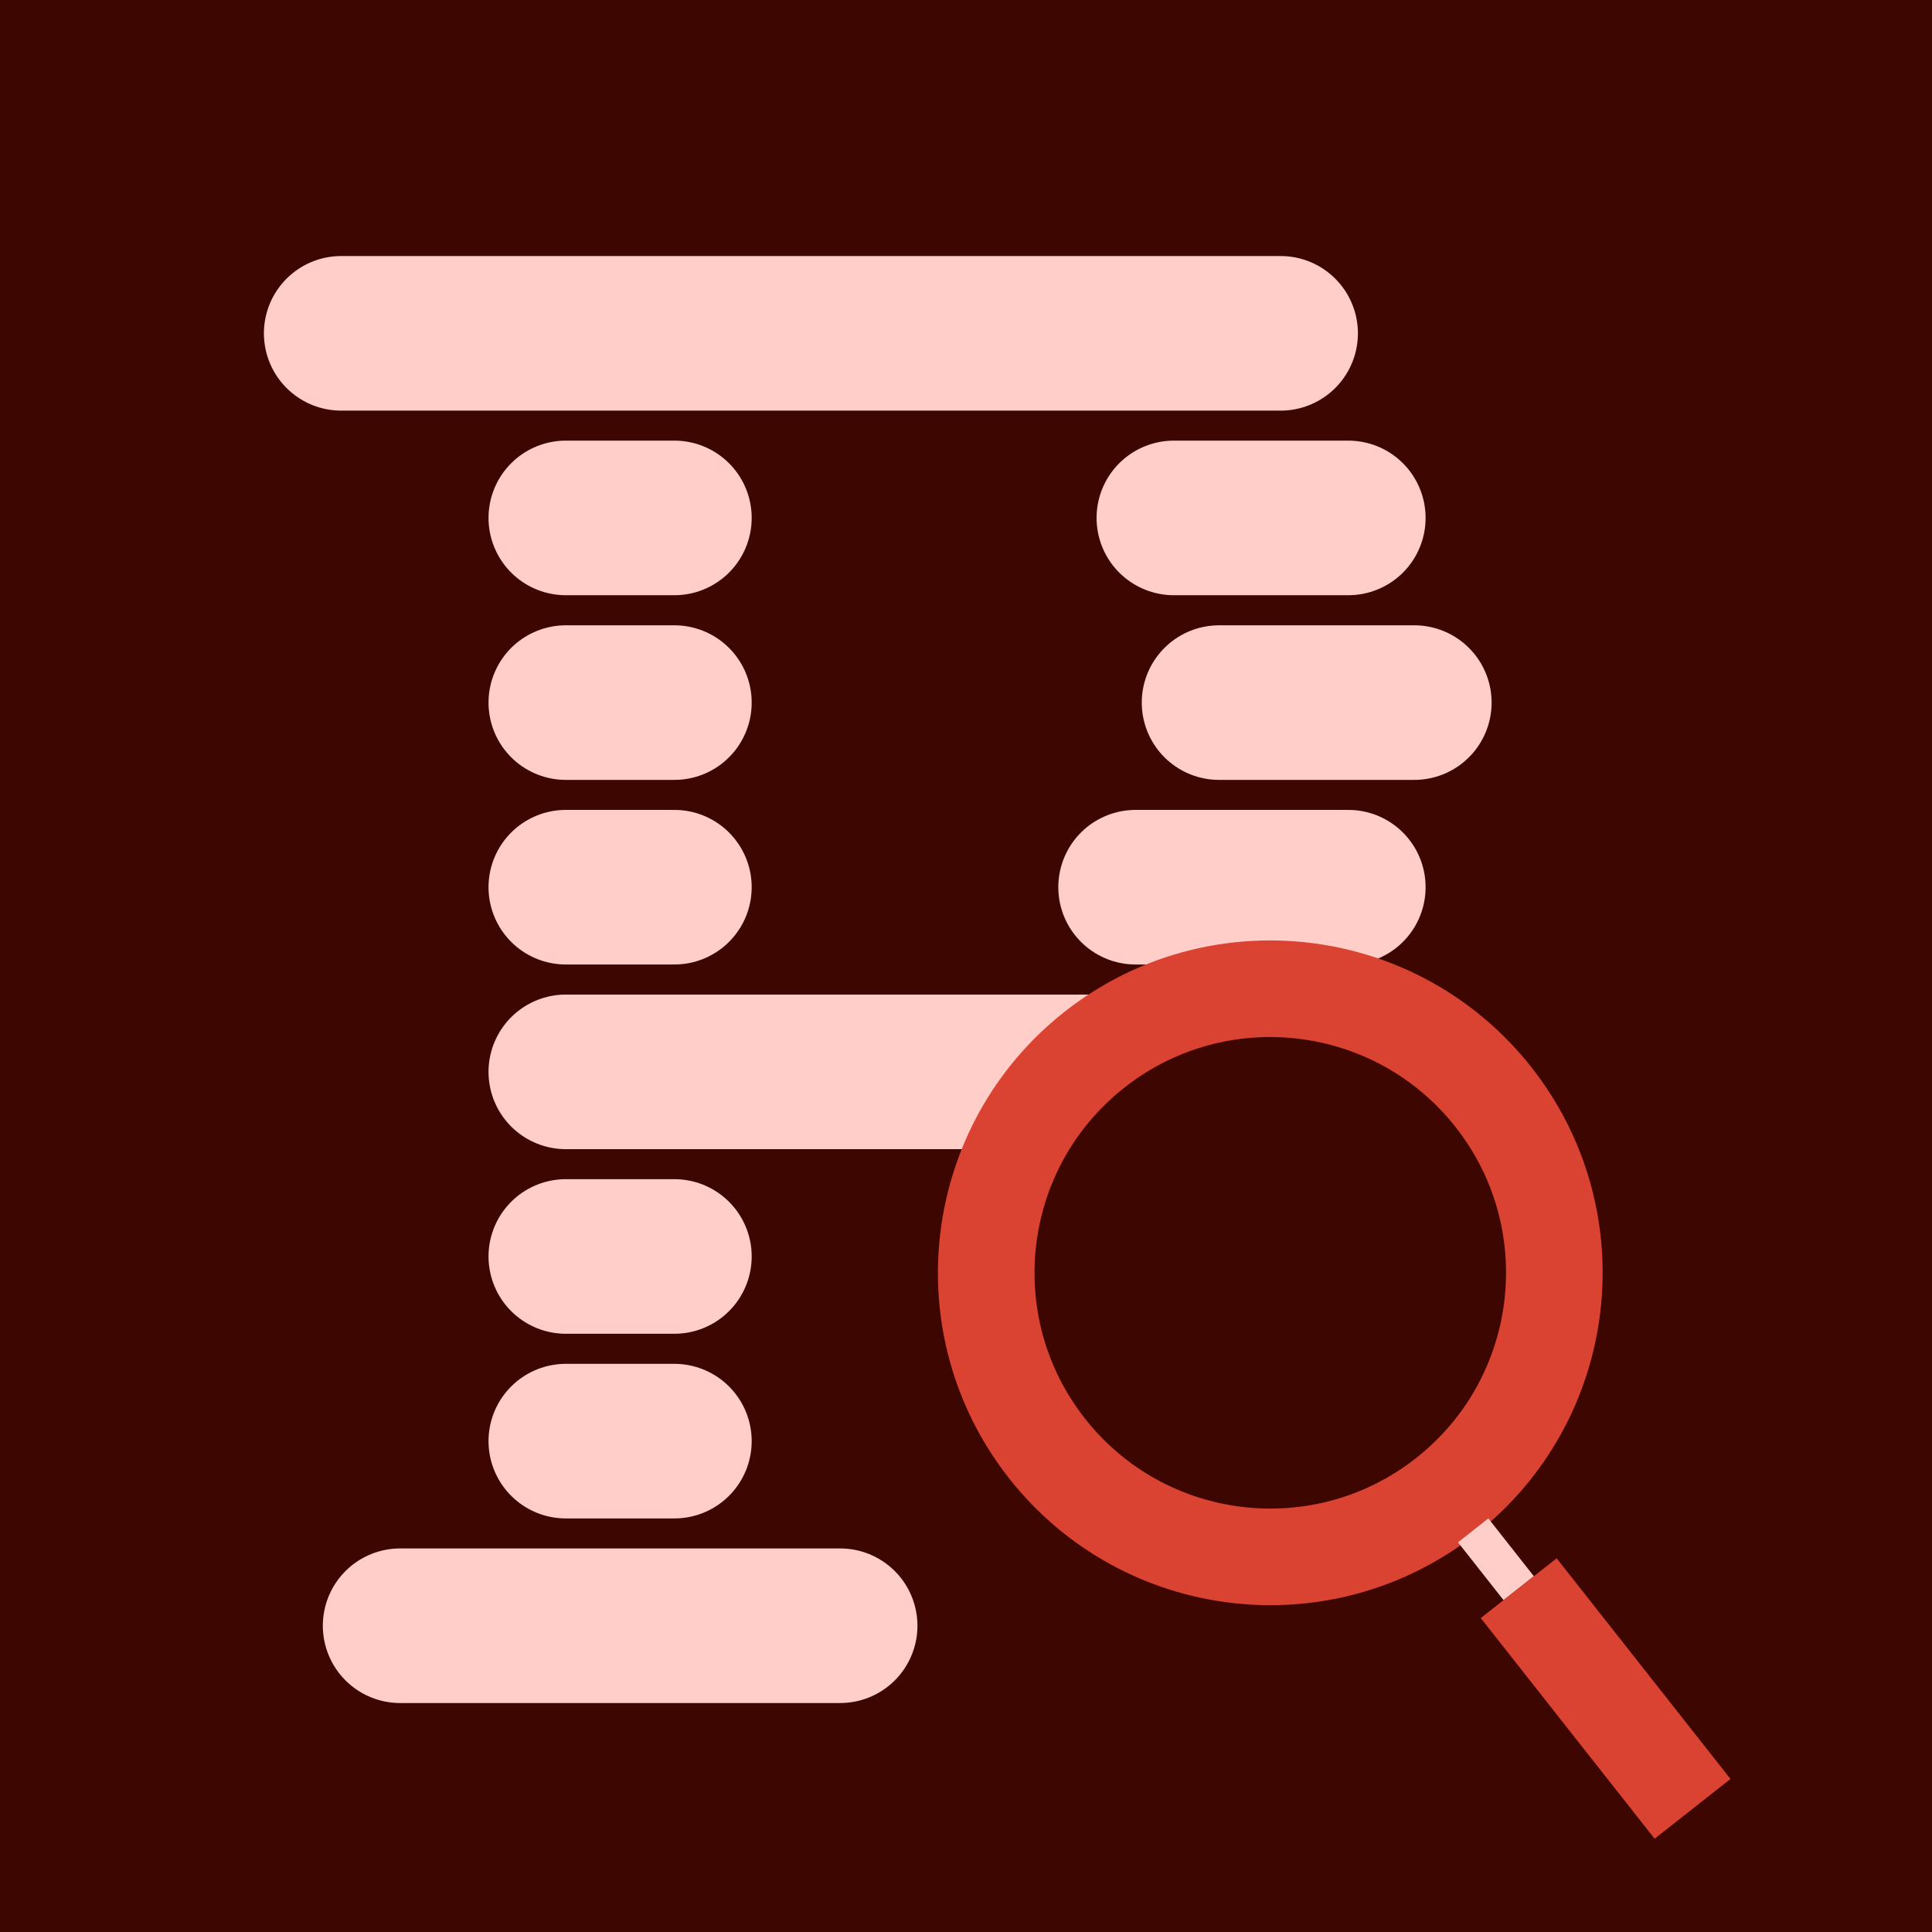
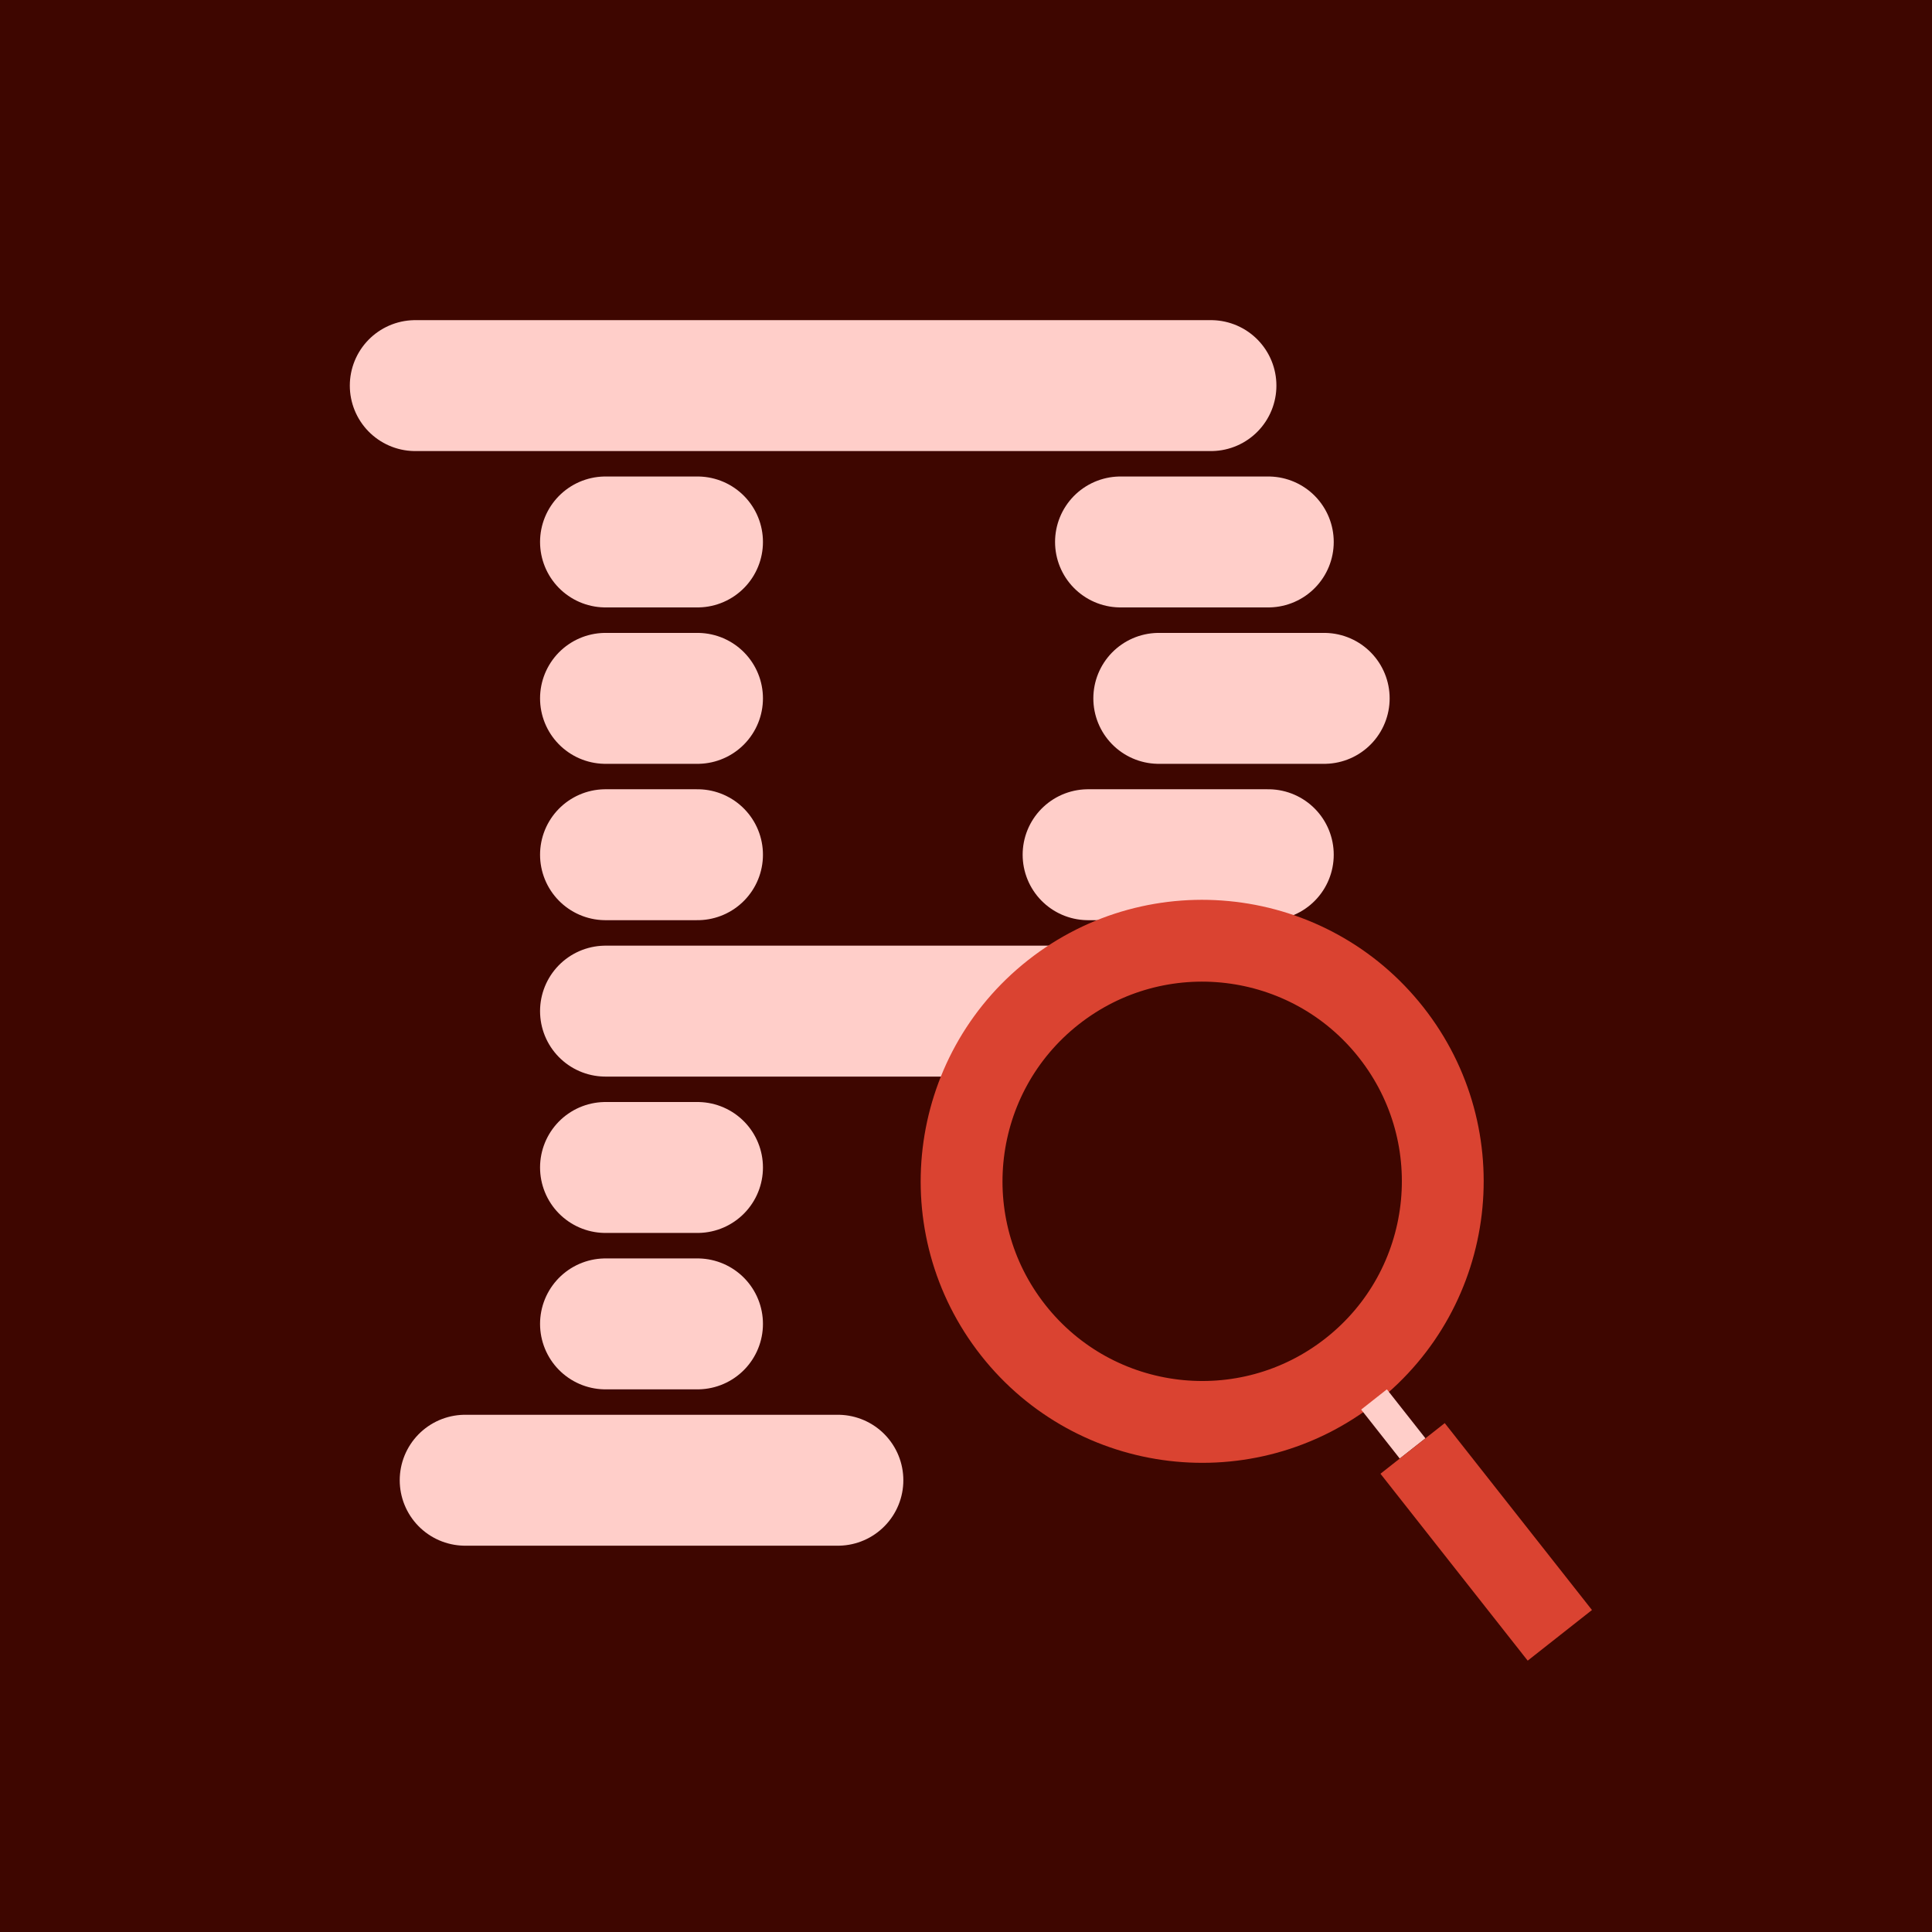
- <svg xmlns="http://www.w3.org/2000/svg" id="svg8" version="1.1" viewBox="0 0 26.458 26.458" height="100" width="100">
+ <svg xmlns="http://www.w3.org/2000/svg" width="100" height="100" viewBox="0 0 26.458 26.458" version="1.1" id="svg8">
  <defs id="defs2" />
  <g id="layer1">
-     <rect y="0" x="0" height="26.458" width="26.458" id="bg" style="color:#000000;overflow:visible;fill:#3e0600;stroke:none;stroke-width:0.529;stroke-linecap:butt;stroke-miterlimit:4;stroke-dasharray:none;stroke-opacity:1;fill-opacity:1" />
-     <g style="stroke:#ffcec9;stroke-opacity:1" transform="translate(2.944548,-0.01821372)" id="initial">
-       <path style="color:#000000;overflow:visible;fill:none;stroke:#ffcec9;stroke-width:2.117;stroke-linecap:round;stroke-miterlimit:4;stroke-dasharray:none;stroke-opacity:1" d="M 1.728,4.583 H 14.593" id="p1" />
-       <path style="color:#000000;overflow:visible;fill:none;stroke:#ffcec9;stroke-width:2.117;stroke-linecap:round;stroke-miterlimit:4;stroke-dasharray:none;stroke-opacity:1" d="M 4.804,14.697 H 13.874" id="p5" />
-       <path style="color:#000000;overflow:visible;fill:none;stroke:#ffcec9;stroke-width:2.117;stroke-linecap:round;stroke-miterlimit:4;stroke-dasharray:none;stroke-opacity:1" d="M 4.804,7.111 H 6.291" id="p2-1" />
-       <path style="color:#000000;overflow:visible;fill:none;stroke:#ffcec9;stroke-width:2.117;stroke-linecap:round;stroke-miterlimit:4;stroke-dasharray:none;stroke-opacity:1" d="M 13.131,7.111 H 15.52" id="p2-2" />
-       <path id="p3-1" d="M 4.804,9.64 H 6.291" style="color:#000000;overflow:visible;fill:none;stroke:#ffcec9;stroke-width:2.117;stroke-linecap:round;stroke-miterlimit:4;stroke-dasharray:none;stroke-opacity:1" />
-       <path style="color:#000000;overflow:visible;fill:none;stroke:#ffcec9;stroke-width:2.117;stroke-linecap:round;stroke-miterlimit:4;stroke-dasharray:none;stroke-opacity:1" d="M 13.75,9.64 H 16.424" id="p3-2" />
-       <path id="p4-1" d="M 4.804,12.168 H 6.291" style="color:#000000;overflow:visible;fill:none;stroke:#ffcec9;stroke-width:2.117;stroke-linecap:round;stroke-miterlimit:4;stroke-dasharray:none;stroke-opacity:1" />
-       <path style="color:#000000;overflow:visible;fill:none;stroke:#ffcec9;stroke-width:2.117;stroke-linecap:round;stroke-miterlimit:4;stroke-dasharray:none;stroke-opacity:1" d="M 12.607,12.168 H 15.52" id="p4-2" />
-       <path id="p6" d="M 4.804,17.225 H 6.291" style="color:#000000;overflow:visible;fill:none;stroke:#ffcec9;stroke-width:2.117;stroke-linecap:round;stroke-miterlimit:4;stroke-dasharray:none;stroke-opacity:1" />
-       <path id="p7" d="M 4.804,19.754 H 6.291" style="color:#000000;overflow:visible;fill:none;stroke:#ffcec9;stroke-width:2.117;stroke-linecap:round;stroke-miterlimit:4;stroke-dasharray:none;stroke-opacity:1" />
-       <path id="p8" d="M 2.535,22.282 H 8.561" style="color:#000000;overflow:visible;fill:none;stroke:#ffcec9;stroke-width:2.117;stroke-linecap:round;stroke-miterlimit:4;stroke-dasharray:none;stroke-opacity:1" />
+     <rect style="color:#000000;overflow:visible;fill:#3e0600;stroke:none;stroke-width:0.529;stroke-linecap:butt;stroke-miterlimit:4;stroke-dasharray:none;stroke-opacity:1;fill-opacity:1" id="bg" width="26.458" height="26.458" x="0" y="0" />
+     <g id="initial" transform="matrix(0.8469697,0,0,0.8469697,4.223524,1.399082)" style="stroke:#ffcec9;stroke-opacity:1">
+       <path id="p1" d="M 1.728,4.583 H 14.593" style="color:#000000;overflow:visible;fill:none;stroke:#ffcec9;stroke-width:2.117;stroke-linecap:round;stroke-miterlimit:4;stroke-dasharray:none;stroke-opacity:1" />
+       <path id="p5" d="M 4.804,14.697 H 13.874" style="color:#000000;overflow:visible;fill:none;stroke:#ffcec9;stroke-width:2.117;stroke-linecap:round;stroke-miterlimit:4;stroke-dasharray:none;stroke-opacity:1" />
+       <path id="p2-1" d="M 4.804,7.111 H 6.291" style="color:#000000;overflow:visible;fill:none;stroke:#ffcec9;stroke-width:2.117;stroke-linecap:round;stroke-miterlimit:4;stroke-dasharray:none;stroke-opacity:1" />
+       <path id="p2-2" d="M 13.131,7.111 H 15.52" style="color:#000000;overflow:visible;fill:none;stroke:#ffcec9;stroke-width:2.117;stroke-linecap:round;stroke-miterlimit:4;stroke-dasharray:none;stroke-opacity:1" />
+       <path style="color:#000000;overflow:visible;fill:none;stroke:#ffcec9;stroke-width:2.117;stroke-linecap:round;stroke-miterlimit:4;stroke-dasharray:none;stroke-opacity:1" d="M 4.804,9.64 H 6.291" id="p3-1" />
+       <path id="p3-2" d="M 13.75,9.64 H 16.424" style="color:#000000;overflow:visible;fill:none;stroke:#ffcec9;stroke-width:2.117;stroke-linecap:round;stroke-miterlimit:4;stroke-dasharray:none;stroke-opacity:1" />
+       <path style="color:#000000;overflow:visible;fill:none;stroke:#ffcec9;stroke-width:2.117;stroke-linecap:round;stroke-miterlimit:4;stroke-dasharray:none;stroke-opacity:1" d="M 4.804,12.168 H 6.291" id="p4-1" />
+       <path id="p4-2" d="M 12.607,12.168 H 15.52" style="color:#000000;overflow:visible;fill:none;stroke:#ffcec9;stroke-width:2.117;stroke-linecap:round;stroke-miterlimit:4;stroke-dasharray:none;stroke-opacity:1" />
+       <path style="color:#000000;overflow:visible;fill:none;stroke:#ffcec9;stroke-width:2.117;stroke-linecap:round;stroke-miterlimit:4;stroke-dasharray:none;stroke-opacity:1" d="M 4.804,17.225 H 6.291" id="p6" />
+       <path style="color:#000000;overflow:visible;fill:none;stroke:#ffcec9;stroke-width:2.117;stroke-linecap:round;stroke-miterlimit:4;stroke-dasharray:none;stroke-opacity:1" d="M 4.804,19.754 H 6.291" id="p7" />
+       <path style="color:#000000;overflow:visible;fill:none;stroke:#ffcec9;stroke-width:2.117;stroke-linecap:round;stroke-miterlimit:4;stroke-dasharray:none;stroke-opacity:1" d="M 2.535,22.282 H 8.561" id="p8" />
    </g>
-     <g transform="rotate(-38.22982,15.41605,19.81863)" id="search">
-       <circle transform="rotate(38.22982)" r="3.374" cy="3.641" cx="26.354" id="lens" style="color:#000000;overflow:visible;fill:#3e0600;fill-opacity:1;stroke-width:1.058;stroke-miterlimit:4;stroke-dasharray:none" />
-       <circle style="color:#000000;overflow:visible;fill:none;stroke:#da4331;stroke-width:1.323;stroke-linecap:round;stroke-miterlimit:4;stroke-dasharray:none;stroke-opacity:1" id="rim" cx="18.449" cy="19.168" r="3.89" />
-       <path style="color:#000000;overflow:visible;fill:none;stroke:#ffcec9;stroke-width:0.529;stroke-linecap:butt;stroke-miterlimit:4;stroke-dasharray:none;stroke-opacity:1" d="M 18.449,23.658 V 24.666" id="neck" />
-       <path style="color:#000000;overflow:visible;fill:none;stroke:#da4331;stroke-width:1.323;stroke-linecap:butt;stroke-miterlimit:4;stroke-dasharray:none;stroke-opacity:1" d="M 18.449,24.666 V 28.513" id="handle" />
+     <g id="search" transform="matrix(0.6653243,-0.5241196,0.5241196,0.6653243,-5.857492,13.09433)">
+       <circle style="color:#000000;overflow:visible;fill:#3e0600;fill-opacity:1;stroke-width:1.058;stroke-miterlimit:4;stroke-dasharray:none" id="lens" cx="26.354" cy="3.641" r="3.374" transform="rotate(38.22982)" />
+       <circle r="3.89" cy="19.168" cx="18.449" id="rim" style="color:#000000;overflow:visible;fill:none;stroke:#da4331;stroke-width:1.323;stroke-linecap:round;stroke-miterlimit:4;stroke-dasharray:none;stroke-opacity:1" />
+       <path id="neck" d="M 18.449,23.658 V 24.666" style="color:#000000;overflow:visible;fill:none;stroke:#ffcec9;stroke-width:0.529;stroke-linecap:butt;stroke-miterlimit:4;stroke-dasharray:none;stroke-opacity:1" />
+       <path id="handle" d="M 18.449,24.666 V 28.513" style="color:#000000;overflow:visible;fill:none;stroke:#da4331;stroke-width:1.323;stroke-linecap:butt;stroke-miterlimit:4;stroke-dasharray:none;stroke-opacity:1" />
    </g>
  </g>
</svg>
